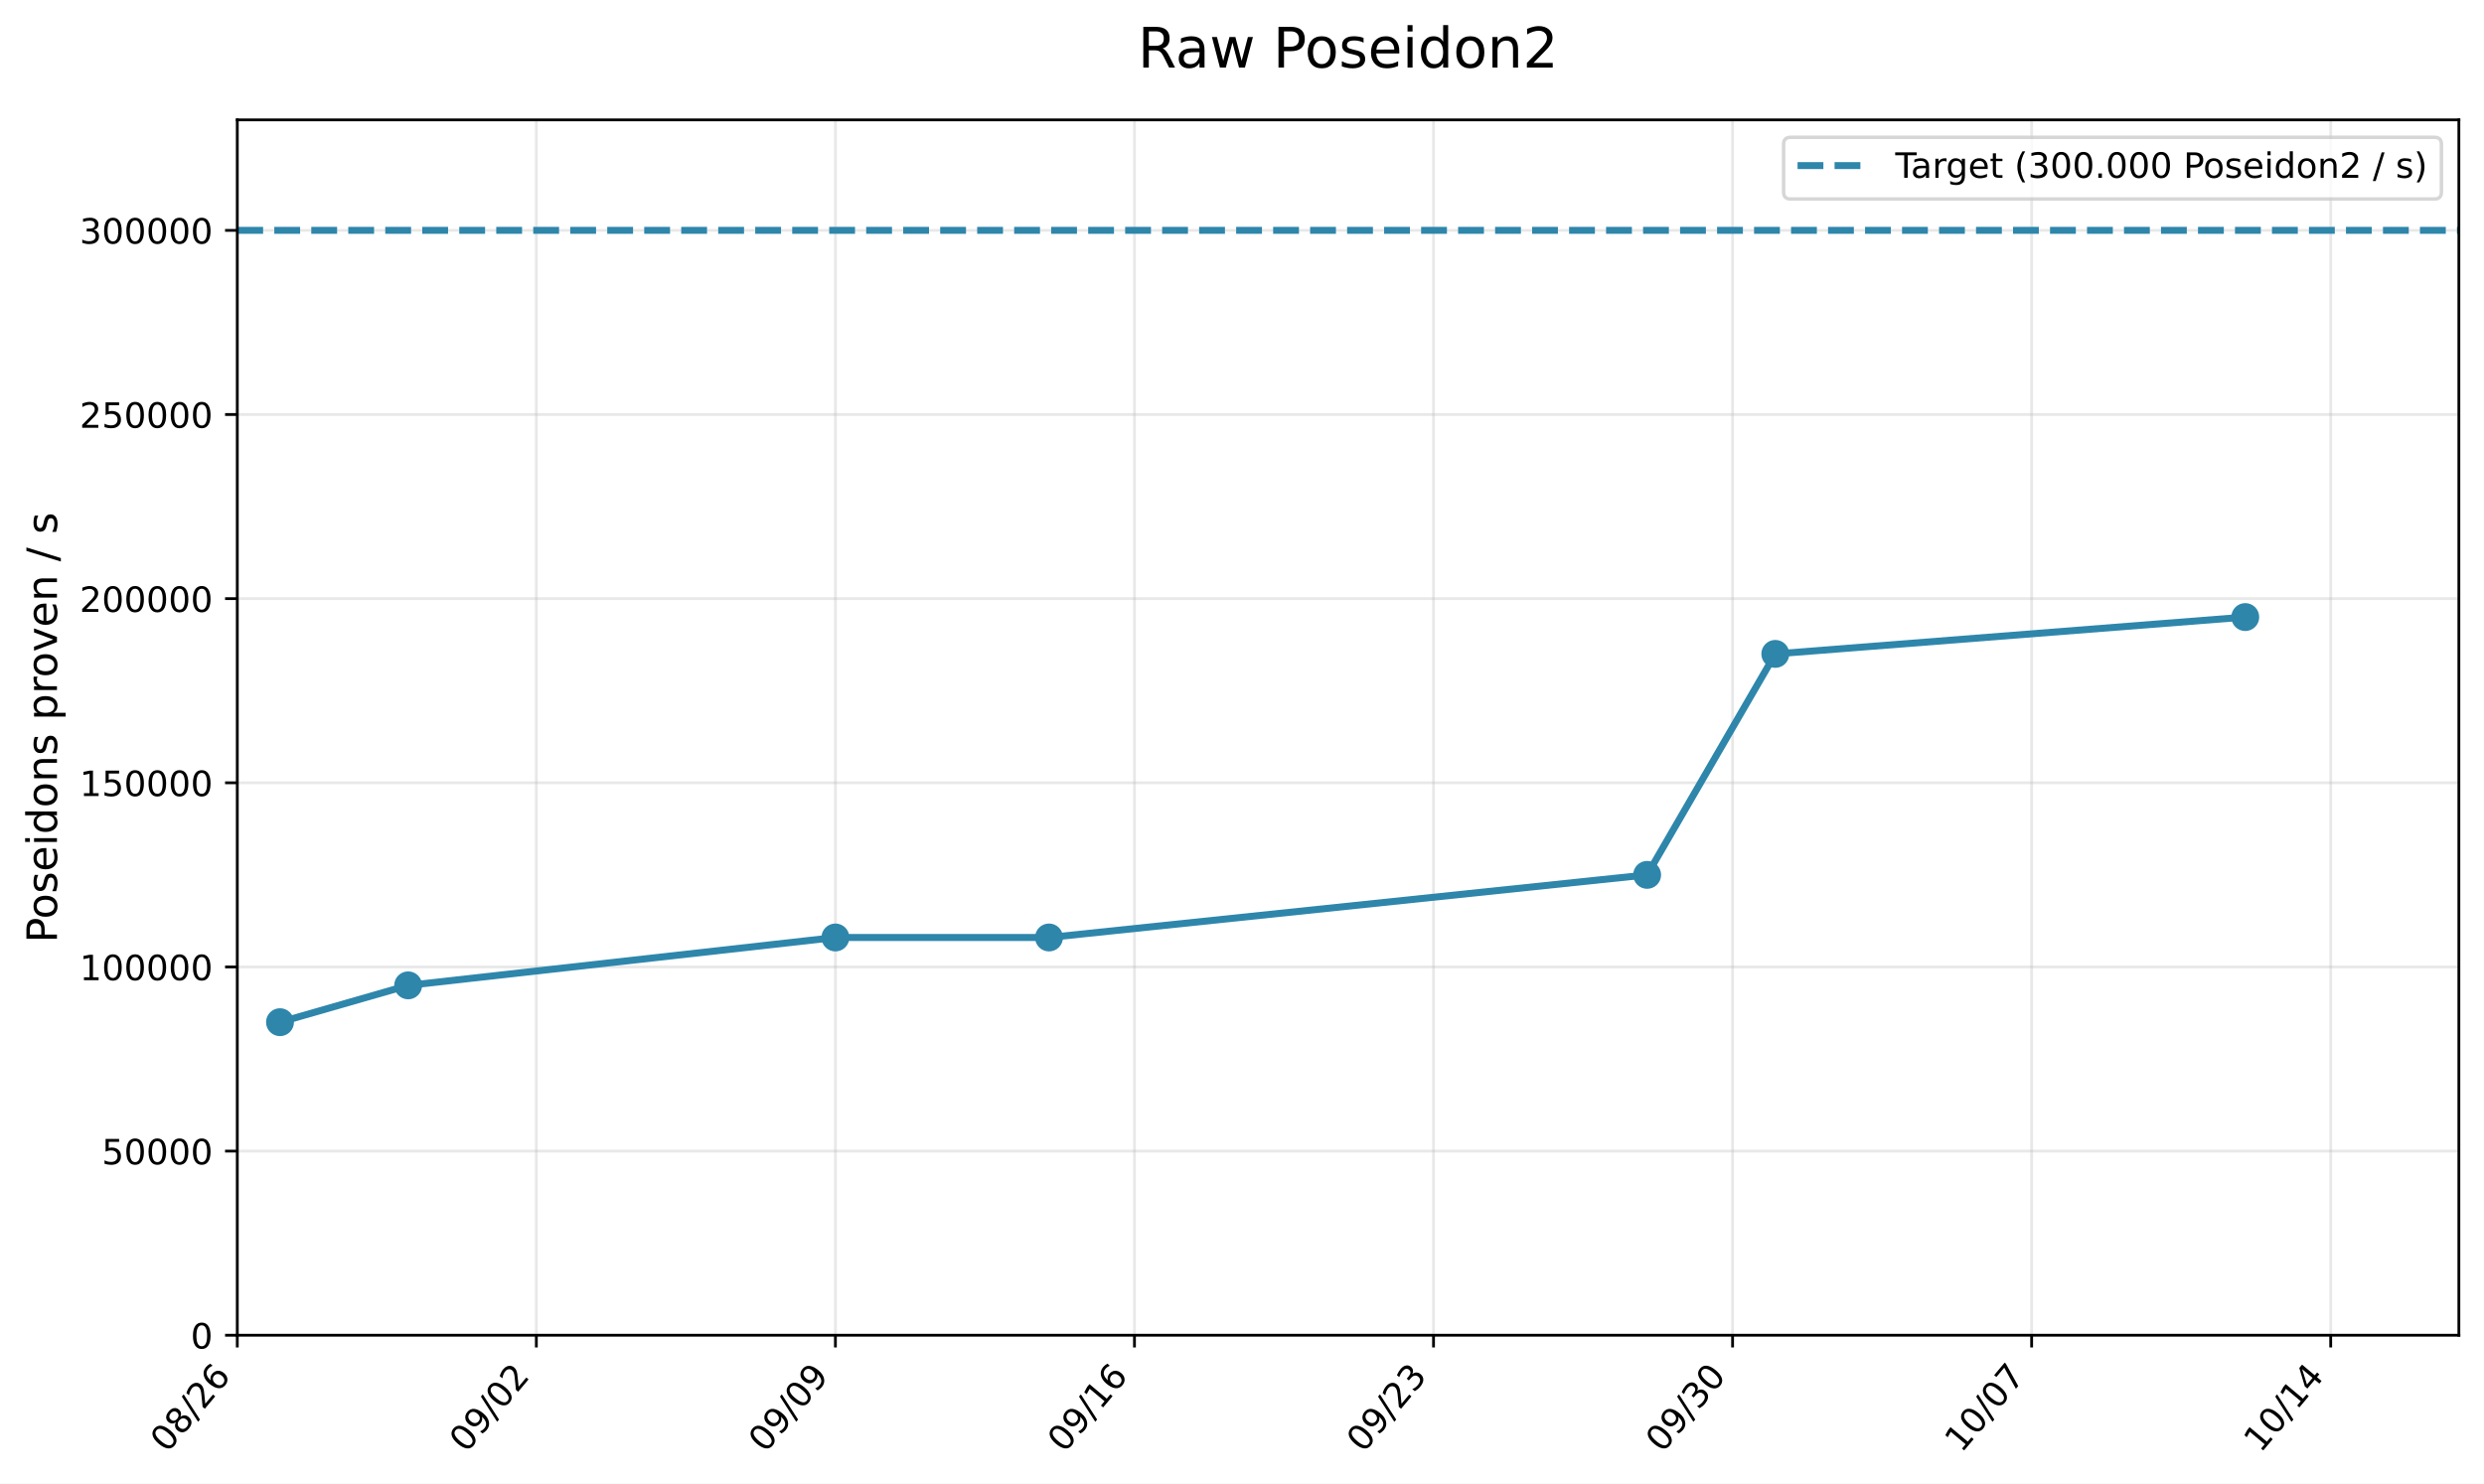
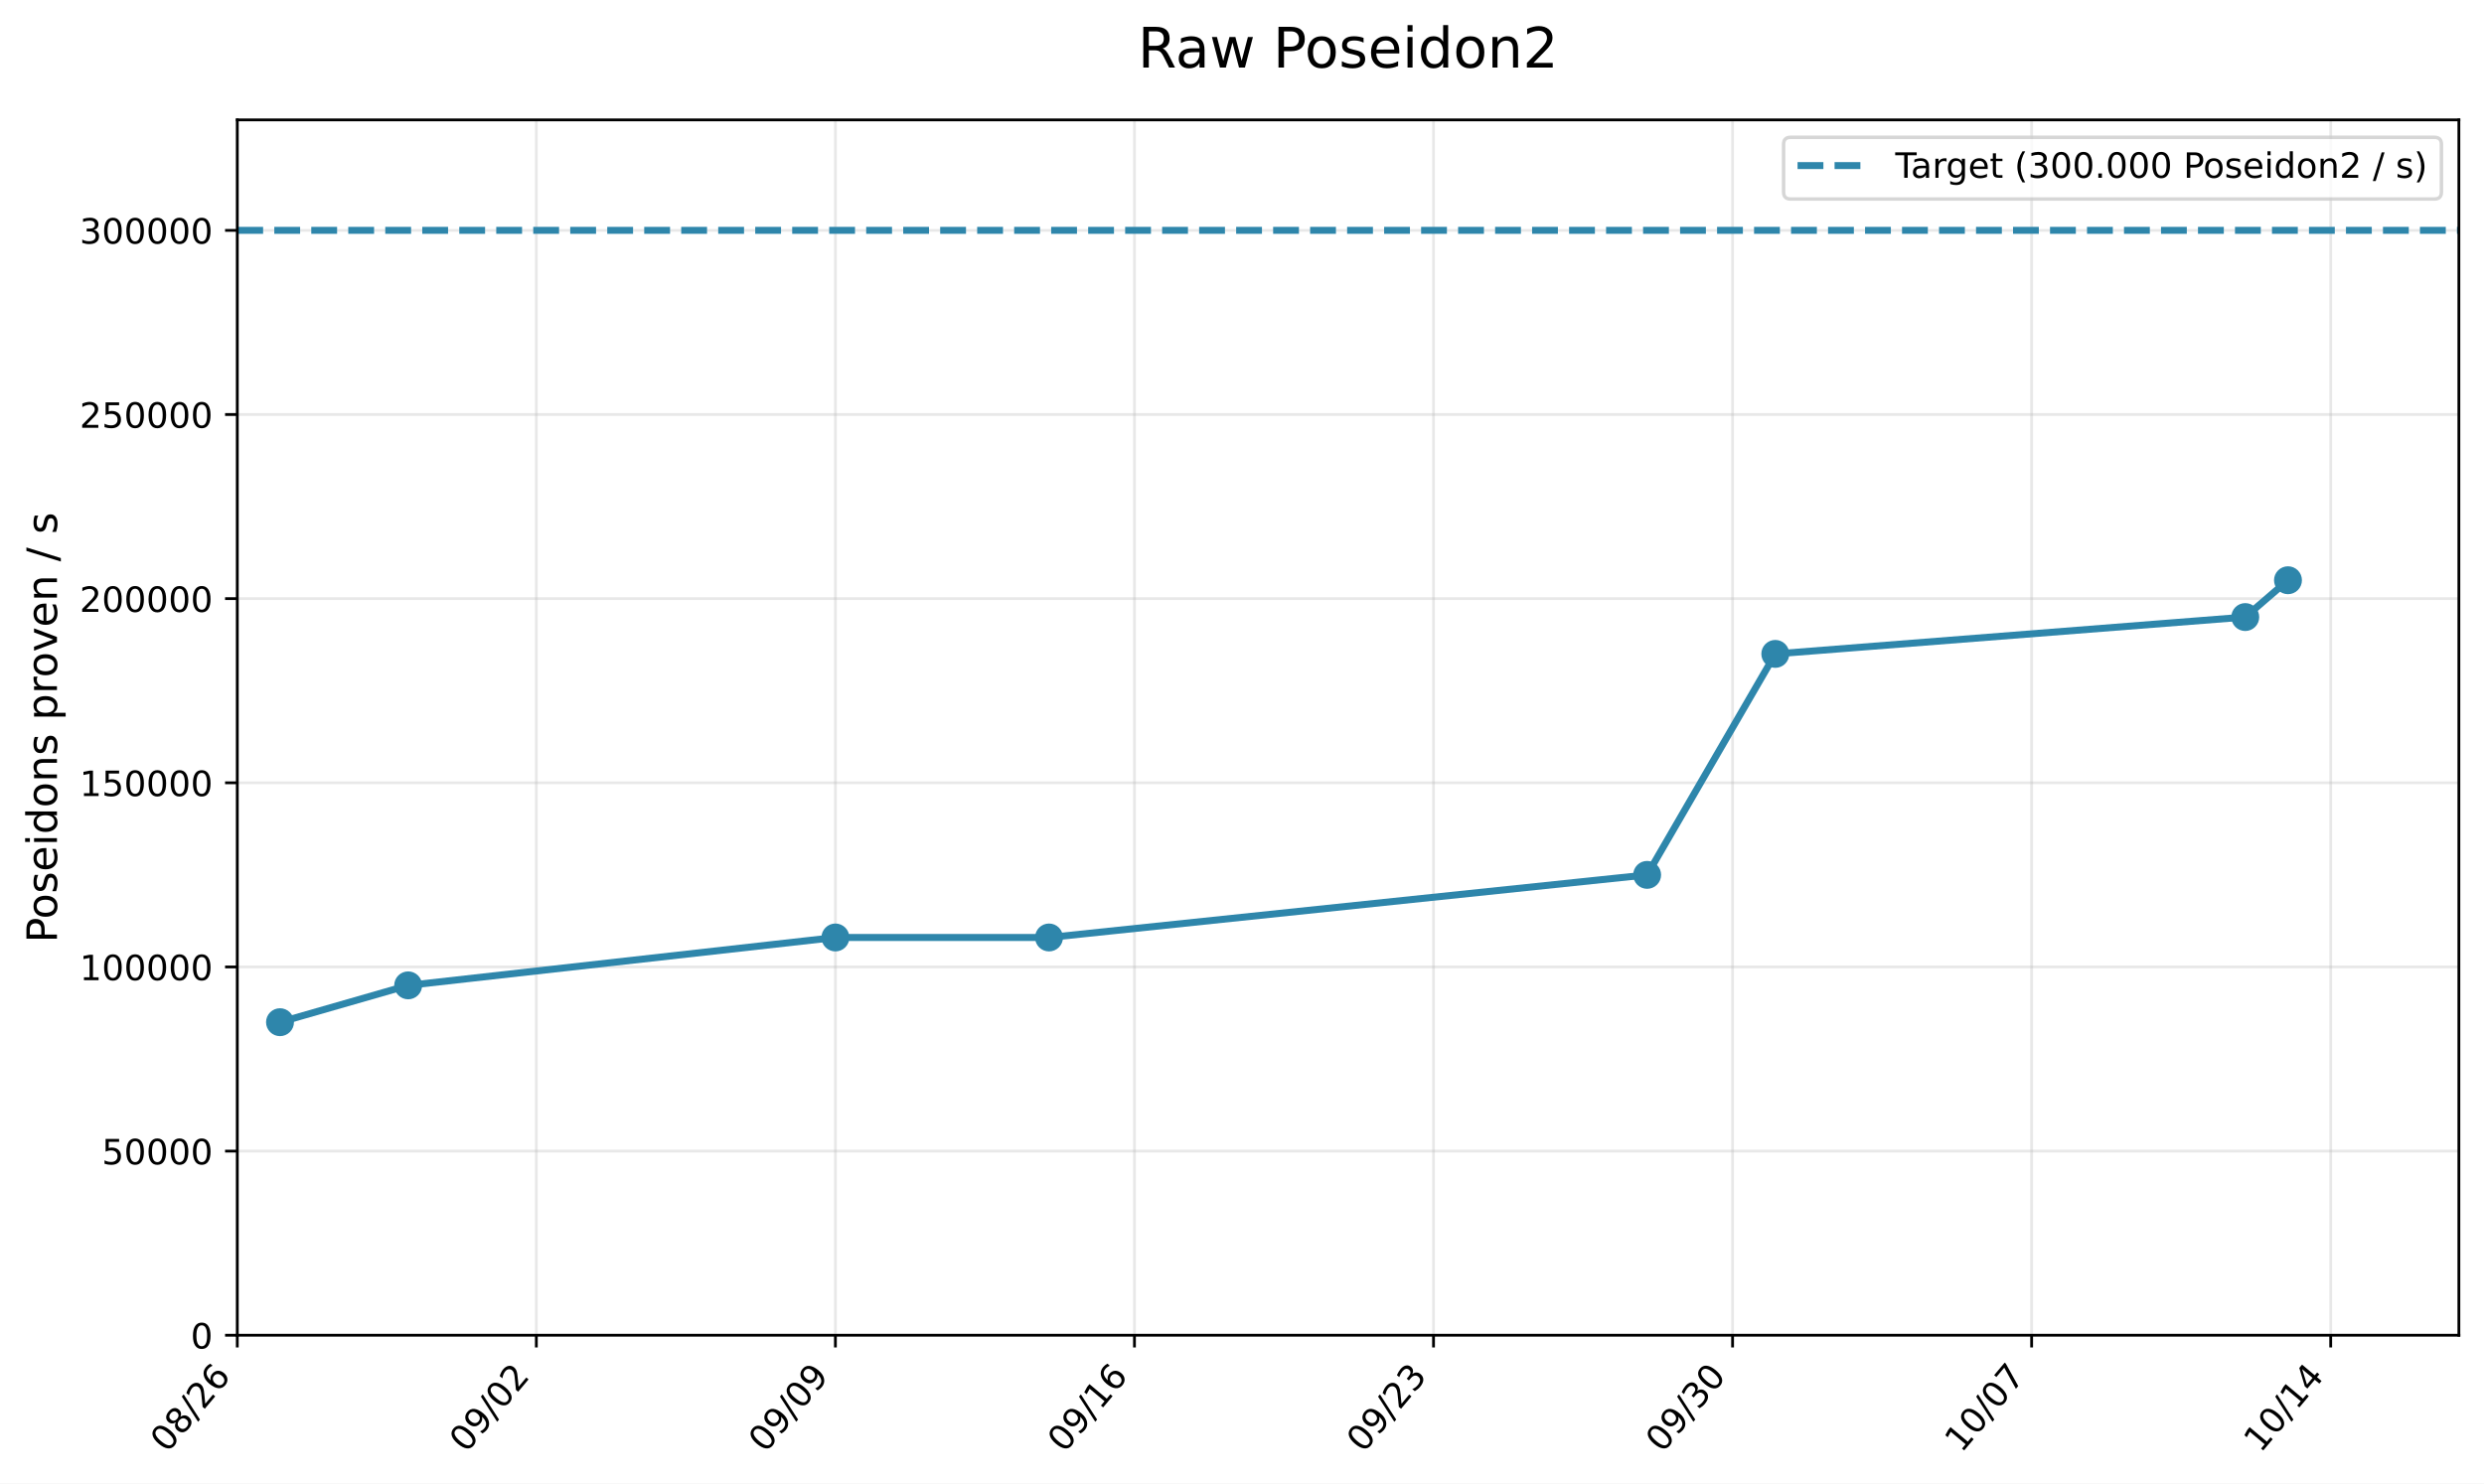
<svg xmlns="http://www.w3.org/2000/svg" xmlns:xlink="http://www.w3.org/1999/xlink" width="711.739pt" height="425.194pt" viewBox="0 0 711.739 425.194" version="1.1">
  <defs>
    <style type="text/css">*{stroke-linejoin: round; stroke-linecap: butt}</style>
  </defs>
  <g id="figure_1">
    <g id="patch_1">
      <path d="M 0 425.194  L 711.739 425.194  L 711.739 0  L 0 0  z " style="fill: #ffffff" />
    </g>
    <g id="axes_1">
      <g id="patch_2">
        <path d="M 67.989 382.696  L 704.539 382.696  L 704.539 34.358  L 67.989 34.358  z " style="fill: #ffffff" />
      </g>
      <g id="matplotlib.axis_1">
        <g id="xtick_1">
          <g id="line2d_1">
-             <path d="M 67.989 382.696  L 67.989 34.358  " clip-path="url(#p945ae9f709)" style="fill: none; stroke: #b0b0b0; stroke-opacity: 0.3; stroke-width: 0.8; stroke-linecap: square" />
+             <path d="M 67.989 382.696  L 67.989 34.358  " clip-path="url(#pfe36477c6c)" style="fill: none; stroke: #b0b0b0; stroke-opacity: 0.3; stroke-width: 0.8; stroke-linecap: square" />
          </g>
          <g id="line2d_2">
            <defs>
-               <path id="mf033750811" d="M 0 0  L 0 3.5  " style="stroke: #000000; stroke-width: 0.8" />
+               <path id="m0e7e3b3819" d="M 0 0  L 0 3.5  " style="stroke: #000000; stroke-width: 0.8" />
            </defs>
            <g>
-               <use xlink:href="#mf033750811" x="67.989" y="382.696" style="stroke: #000000; stroke-width: 0.8" />
+               <use xlink:href="#m0e7e3b3819" x="67.989" y="382.696" style="stroke: #000000; stroke-width: 0.8" />
            </g>
          </g>
          <g id="text_1">
            <g transform="translate(47.87128 416.6567) rotate(-50) scale(0.1 -0.1)">
              <defs>
                <path id="DejaVuSans-30" d="M 2034 4250  Q 1547 4250 1301 3770  Q 1056 3291 1056 2328  Q 1056 1369 1301 889  Q 1547 409 2034 409  Q 2525 409 2770 889  Q 3016 1369 3016 2328  Q 3016 3291 2770 3770  Q 2525 4250 2034 4250  z M 2034 4750  Q 2819 4750 3233 4129  Q 3647 3509 3647 2328  Q 3647 1150 3233 529  Q 2819 -91 2034 -91  Q 1250 -91 836 529  Q 422 1150 422 2328  Q 422 3509 836 4129  Q 1250 4750 2034 4750  z " transform="scale(0.015625)" />
                <path id="DejaVuSans-38" d="M 2034 2216  Q 1584 2216 1326 1975  Q 1069 1734 1069 1313  Q 1069 891 1326 650  Q 1584 409 2034 409  Q 2484 409 2743 651  Q 3003 894 3003 1313  Q 3003 1734 2745 1975  Q 2488 2216 2034 2216  z M 1403 2484  Q 997 2584 770 2862  Q 544 3141 544 3541  Q 544 4100 942 4425  Q 1341 4750 2034 4750  Q 2731 4750 3128 4425  Q 3525 4100 3525 3541  Q 3525 3141 3298 2862  Q 3072 2584 2669 2484  Q 3125 2378 3379 2068  Q 3634 1759 3634 1313  Q 3634 634 3220 271  Q 2806 -91 2034 -91  Q 1263 -91 848 271  Q 434 634 434 1313  Q 434 1759 690 2068  Q 947 2378 1403 2484  z M 1172 3481  Q 1172 3119 1398 2916  Q 1625 2713 2034 2713  Q 2441 2713 2670 2916  Q 2900 3119 2900 3481  Q 2900 3844 2670 4047  Q 2441 4250 2034 4250  Q 1625 4250 1398 4047  Q 1172 3844 1172 3481  z " transform="scale(0.015625)" />
                <path id="DejaVuSans-2f" d="M 1625 4666  L 2156 4666  L 531 -594  L 0 -594  L 1625 4666  z " transform="scale(0.015625)" />
                <path id="DejaVuSans-32" d="M 1228 531  L 3431 531  L 3431 0  L 469 0  L 469 531  Q 828 903 1448 1529  Q 2069 2156 2228 2338  Q 2531 2678 2651 2914  Q 2772 3150 2772 3378  Q 2772 3750 2511 3984  Q 2250 4219 1831 4219  Q 1534 4219 1204 4116  Q 875 4013 500 3803  L 500 4441  Q 881 4594 1212 4672  Q 1544 4750 1819 4750  Q 2544 4750 2975 4387  Q 3406 4025 3406 3419  Q 3406 3131 3298 2873  Q 3191 2616 2906 2266  Q 2828 2175 2409 1742  Q 1991 1309 1228 531  z " transform="scale(0.015625)" />
                <path id="DejaVuSans-36" d="M 2113 2584  Q 1688 2584 1439 2293  Q 1191 2003 1191 1497  Q 1191 994 1439 701  Q 1688 409 2113 409  Q 2538 409 2786 701  Q 3034 994 3034 1497  Q 3034 2003 2786 2293  Q 2538 2584 2113 2584  z M 3366 4563  L 3366 3988  Q 3128 4100 2886 4159  Q 2644 4219 2406 4219  Q 1781 4219 1451 3797  Q 1122 3375 1075 2522  Q 1259 2794 1537 2939  Q 1816 3084 2150 3084  Q 2853 3084 3261 2657  Q 3669 2231 3669 1497  Q 3669 778 3244 343  Q 2819 -91 2113 -91  Q 1303 -91 875 529  Q 447 1150 447 2328  Q 447 3434 972 4092  Q 1497 4750 2381 4750  Q 2619 4750 2861 4703  Q 3103 4656 3366 4563  z " transform="scale(0.015625)" />
              </defs>
              <use xlink:href="#DejaVuSans-30" />
              <use xlink:href="#DejaVuSans-38" transform="translate(63.62305 0)" />
              <use xlink:href="#DejaVuSans-2f" transform="translate(127.2461 0)" />
              <use xlink:href="#DejaVuSans-32" transform="translate(160.9375 0)" />
              <use xlink:href="#DejaVuSans-36" transform="translate(224.5605 0)" />
            </g>
          </g>
        </g>
        <g id="xtick_2">
          <g id="line2d_3">
-             <path d="M 153.678 382.696  L 153.678 34.358  " clip-path="url(#p945ae9f709)" style="fill: none; stroke: #b0b0b0; stroke-opacity: 0.3; stroke-width: 0.8; stroke-linecap: square" />
+             <path d="M 153.678 382.696  L 153.678 34.358  " clip-path="url(#pfe36477c6c)" style="fill: none; stroke: #b0b0b0; stroke-opacity: 0.3; stroke-width: 0.8; stroke-linecap: square" />
          </g>
          <g id="line2d_4">
            <g>
-               <use xlink:href="#mf033750811" x="153.678" y="382.696" style="stroke: #000000; stroke-width: 0.8" />
+               <use xlink:href="#m0e7e3b3819" x="153.678" y="382.696" style="stroke: #000000; stroke-width: 0.8" />
            </g>
          </g>
          <g id="text_2">
            <g transform="translate(133.5607 416.6567) rotate(-50) scale(0.1 -0.1)">
              <defs>
                <path id="DejaVuSans-39" d="M 703 97  L 703 672  Q 941 559 1184 500  Q 1428 441 1663 441  Q 2288 441 2617 861  Q 2947 1281 2994 2138  Q 2813 1869 2534 1725  Q 2256 1581 1919 1581  Q 1219 1581 811 2004  Q 403 2428 403 3163  Q 403 3881 828 4315  Q 1253 4750 1959 4750  Q 2769 4750 3195 4129  Q 3622 3509 3622 2328  Q 3622 1225 3098 567  Q 2575 -91 1691 -91  Q 1453 -91 1209 -44  Q 966 3 703 97  z M 1959 2075  Q 2384 2075 2632 2365  Q 2881 2656 2881 3163  Q 2881 3666 2632 3958  Q 2384 4250 1959 4250  Q 1534 4250 1286 3958  Q 1038 3666 1038 3163  Q 1038 2656 1286 2365  Q 1534 2075 1959 2075  z " transform="scale(0.015625)" />
              </defs>
              <use xlink:href="#DejaVuSans-30" />
              <use xlink:href="#DejaVuSans-39" transform="translate(63.62305 0)" />
              <use xlink:href="#DejaVuSans-2f" transform="translate(127.2461 0)" />
              <use xlink:href="#DejaVuSans-30" transform="translate(160.9375 0)" />
              <use xlink:href="#DejaVuSans-32" transform="translate(224.5605 0)" />
            </g>
          </g>
        </g>
        <g id="xtick_3">
          <g id="line2d_5">
-             <path d="M 239.368 382.696  L 239.368 34.358  " clip-path="url(#p945ae9f709)" style="fill: none; stroke: #b0b0b0; stroke-opacity: 0.3; stroke-width: 0.8; stroke-linecap: square" />
+             <path d="M 239.368 382.696  L 239.368 34.358  " clip-path="url(#pfe36477c6c)" style="fill: none; stroke: #b0b0b0; stroke-opacity: 0.3; stroke-width: 0.8; stroke-linecap: square" />
          </g>
          <g id="line2d_6">
            <g>
-               <use xlink:href="#mf033750811" x="239.368" y="382.696" style="stroke: #000000; stroke-width: 0.8" />
+               <use xlink:href="#m0e7e3b3819" x="239.368" y="382.696" style="stroke: #000000; stroke-width: 0.8" />
            </g>
          </g>
          <g id="text_3">
            <g transform="translate(219.2501 416.6567) rotate(-50) scale(0.1 -0.1)">
              <use xlink:href="#DejaVuSans-30" />
              <use xlink:href="#DejaVuSans-39" transform="translate(63.62305 0)" />
              <use xlink:href="#DejaVuSans-2f" transform="translate(127.2461 0)" />
              <use xlink:href="#DejaVuSans-30" transform="translate(160.9375 0)" />
              <use xlink:href="#DejaVuSans-39" transform="translate(224.5605 0)" />
            </g>
          </g>
        </g>
        <g id="xtick_4">
          <g id="line2d_7">
-             <path d="M 325.057 382.696  L 325.057 34.358  " clip-path="url(#p945ae9f709)" style="fill: none; stroke: #b0b0b0; stroke-opacity: 0.3; stroke-width: 0.8; stroke-linecap: square" />
+             <path d="M 325.057 382.696  L 325.057 34.358  " clip-path="url(#pfe36477c6c)" style="fill: none; stroke: #b0b0b0; stroke-opacity: 0.3; stroke-width: 0.8; stroke-linecap: square" />
          </g>
          <g id="line2d_8">
            <g>
-               <use xlink:href="#mf033750811" x="325.057" y="382.696" style="stroke: #000000; stroke-width: 0.8" />
+               <use xlink:href="#m0e7e3b3819" x="325.057" y="382.696" style="stroke: #000000; stroke-width: 0.8" />
            </g>
          </g>
          <g id="text_4">
            <g transform="translate(304.9396 416.6567) rotate(-50) scale(0.1 -0.1)">
              <defs>
                <path id="DejaVuSans-31" d="M 794 531  L 1825 531  L 1825 4091  L 703 3866  L 703 4441  L 1819 4666  L 2450 4666  L 2450 531  L 3481 531  L 3481 0  L 794 0  L 794 531  z " transform="scale(0.015625)" />
              </defs>
              <use xlink:href="#DejaVuSans-30" />
              <use xlink:href="#DejaVuSans-39" transform="translate(63.62305 0)" />
              <use xlink:href="#DejaVuSans-2f" transform="translate(127.2461 0)" />
              <use xlink:href="#DejaVuSans-31" transform="translate(160.9375 0)" />
              <use xlink:href="#DejaVuSans-36" transform="translate(224.5605 0)" />
            </g>
          </g>
        </g>
        <g id="xtick_5">
          <g id="line2d_9">
-             <path d="M 410.746 382.696  L 410.746 34.358  " clip-path="url(#p945ae9f709)" style="fill: none; stroke: #b0b0b0; stroke-opacity: 0.3; stroke-width: 0.8; stroke-linecap: square" />
+             <path d="M 410.746 382.696  L 410.746 34.358  " clip-path="url(#pfe36477c6c)" style="fill: none; stroke: #b0b0b0; stroke-opacity: 0.3; stroke-width: 0.8; stroke-linecap: square" />
          </g>
          <g id="line2d_10">
            <g>
-               <use xlink:href="#mf033750811" x="410.746" y="382.696" style="stroke: #000000; stroke-width: 0.8" />
+               <use xlink:href="#m0e7e3b3819" x="410.746" y="382.696" style="stroke: #000000; stroke-width: 0.8" />
            </g>
          </g>
          <g id="text_5">
            <g transform="translate(390.629 416.6567) rotate(-50) scale(0.1 -0.1)">
              <defs>
                <path id="DejaVuSans-33" d="M 2597 2516  Q 3050 2419 3304 2112  Q 3559 1806 3559 1356  Q 3559 666 3084 287  Q 2609 -91 1734 -91  Q 1441 -91 1130 -33  Q 819 25 488 141  L 488 750  Q 750 597 1062 519  Q 1375 441 1716 441  Q 2309 441 2620 675  Q 2931 909 2931 1356  Q 2931 1769 2642 2001  Q 2353 2234 1838 2234  L 1294 2234  L 1294 2753  L 1863 2753  Q 2328 2753 2575 2939  Q 2822 3125 2822 3475  Q 2822 3834 2567 4026  Q 2313 4219 1838 4219  Q 1578 4219 1281 4162  Q 984 4106 628 3988  L 628 4550  Q 988 4650 1302 4700  Q 1616 4750 1894 4750  Q 2613 4750 3031 4423  Q 3450 4097 3450 3541  Q 3450 3153 3228 2886  Q 3006 2619 2597 2516  z " transform="scale(0.015625)" />
              </defs>
              <use xlink:href="#DejaVuSans-30" />
              <use xlink:href="#DejaVuSans-39" transform="translate(63.62305 0)" />
              <use xlink:href="#DejaVuSans-2f" transform="translate(127.2461 0)" />
              <use xlink:href="#DejaVuSans-32" transform="translate(160.9375 0)" />
              <use xlink:href="#DejaVuSans-33" transform="translate(224.5605 0)" />
            </g>
          </g>
        </g>
        <g id="xtick_6">
          <g id="line2d_11">
-             <path d="M 496.436 382.696  L 496.436 34.358  " clip-path="url(#p945ae9f709)" style="fill: none; stroke: #b0b0b0; stroke-opacity: 0.3; stroke-width: 0.8; stroke-linecap: square" />
+             <path d="M 496.436 382.696  L 496.436 34.358  " clip-path="url(#pfe36477c6c)" style="fill: none; stroke: #b0b0b0; stroke-opacity: 0.3; stroke-width: 0.8; stroke-linecap: square" />
          </g>
          <g id="line2d_12">
            <g>
-               <use xlink:href="#mf033750811" x="496.436" y="382.696" style="stroke: #000000; stroke-width: 0.8" />
+               <use xlink:href="#m0e7e3b3819" x="496.436" y="382.696" style="stroke: #000000; stroke-width: 0.8" />
            </g>
          </g>
          <g id="text_6">
            <g transform="translate(476.3184 416.6567) rotate(-50) scale(0.1 -0.1)">
              <use xlink:href="#DejaVuSans-30" />
              <use xlink:href="#DejaVuSans-39" transform="translate(63.62305 0)" />
              <use xlink:href="#DejaVuSans-2f" transform="translate(127.2461 0)" />
              <use xlink:href="#DejaVuSans-33" transform="translate(160.9375 0)" />
              <use xlink:href="#DejaVuSans-30" transform="translate(224.5605 0)" />
            </g>
          </g>
        </g>
        <g id="xtick_7">
          <g id="line2d_13">
-             <path d="M 582.125 382.696  L 582.125 34.358  " clip-path="url(#p945ae9f709)" style="fill: none; stroke: #b0b0b0; stroke-opacity: 0.3; stroke-width: 0.8; stroke-linecap: square" />
+             <path d="M 582.125 382.696  L 582.125 34.358  " clip-path="url(#pfe36477c6c)" style="fill: none; stroke: #b0b0b0; stroke-opacity: 0.3; stroke-width: 0.8; stroke-linecap: square" />
          </g>
          <g id="line2d_14">
            <g>
-               <use xlink:href="#mf033750811" x="582.125" y="382.696" style="stroke: #000000; stroke-width: 0.8" />
+               <use xlink:href="#m0e7e3b3819" x="582.125" y="382.696" style="stroke: #000000; stroke-width: 0.8" />
            </g>
          </g>
          <g id="text_7">
            <g transform="translate(562.0078 416.6567) rotate(-50) scale(0.1 -0.1)">
              <defs>
                <path id="DejaVuSans-37" d="M 525 4666  L 3525 4666  L 3525 4397  L 1831 0  L 1172 0  L 2766 4134  L 525 4134  L 525 4666  z " transform="scale(0.015625)" />
              </defs>
              <use xlink:href="#DejaVuSans-31" />
              <use xlink:href="#DejaVuSans-30" transform="translate(63.62305 0)" />
              <use xlink:href="#DejaVuSans-2f" transform="translate(127.2461 0)" />
              <use xlink:href="#DejaVuSans-30" transform="translate(160.9375 0)" />
              <use xlink:href="#DejaVuSans-37" transform="translate(224.5605 0)" />
            </g>
          </g>
        </g>
        <g id="xtick_8">
          <g id="line2d_15">
-             <path d="M 667.815 382.696  L 667.815 34.358  " clip-path="url(#p945ae9f709)" style="fill: none; stroke: #b0b0b0; stroke-opacity: 0.3; stroke-width: 0.8; stroke-linecap: square" />
+             <path d="M 667.815 382.696  L 667.815 34.358  " clip-path="url(#pfe36477c6c)" style="fill: none; stroke: #b0b0b0; stroke-opacity: 0.3; stroke-width: 0.8; stroke-linecap: square" />
          </g>
          <g id="line2d_16">
            <g>
-               <use xlink:href="#mf033750811" x="667.815" y="382.696" style="stroke: #000000; stroke-width: 0.8" />
+               <use xlink:href="#m0e7e3b3819" x="667.815" y="382.696" style="stroke: #000000; stroke-width: 0.8" />
            </g>
          </g>
          <g id="text_8">
            <g transform="translate(647.6972 416.6567) rotate(-50) scale(0.1 -0.1)">
              <defs>
                <path id="DejaVuSans-34" d="M 2419 4116  L 825 1625  L 2419 1625  L 2419 4116  z M 2253 4666  L 3047 4666  L 3047 1625  L 3713 1625  L 3713 1100  L 3047 1100  L 3047 0  L 2419 0  L 2419 1100  L 313 1100  L 313 1709  L 2253 4666  z " transform="scale(0.015625)" />
              </defs>
              <use xlink:href="#DejaVuSans-31" />
              <use xlink:href="#DejaVuSans-30" transform="translate(63.62305 0)" />
              <use xlink:href="#DejaVuSans-2f" transform="translate(127.2461 0)" />
              <use xlink:href="#DejaVuSans-31" transform="translate(160.9375 0)" />
              <use xlink:href="#DejaVuSans-34" transform="translate(224.5605 0)" />
            </g>
          </g>
        </g>
      </g>
      <g id="matplotlib.axis_2">
        <g id="ytick_1">
          <g id="line2d_17">
-             <path d="M 67.989 382.696  L 704.539 382.696  " clip-path="url(#p945ae9f709)" style="fill: none; stroke: #b0b0b0; stroke-opacity: 0.3; stroke-width: 0.8; stroke-linecap: square" />
+             <path d="M 67.989 382.696  L 704.539 382.696  " clip-path="url(#pfe36477c6c)" style="fill: none; stroke: #b0b0b0; stroke-opacity: 0.3; stroke-width: 0.8; stroke-linecap: square" />
          </g>
          <g id="line2d_18">
            <defs>
-               <path id="m37e9f74acb" d="M 0 0  L -3.5 0  " style="stroke: #000000; stroke-width: 0.8" />
+               <path id="mf2b2b4a65e" d="M 0 0  L -3.5 0  " style="stroke: #000000; stroke-width: 0.8" />
            </defs>
            <g>
-               <use xlink:href="#m37e9f74acb" x="67.989" y="382.696" style="stroke: #000000; stroke-width: 0.8" />
+               <use xlink:href="#mf2b2b4a65e" x="67.989" y="382.696" style="stroke: #000000; stroke-width: 0.8" />
            </g>
          </g>
          <g id="text_9">
            <g transform="translate(54.62625 386.4953) scale(0.1 -0.1)">
              <use xlink:href="#DejaVuSans-30" />
            </g>
          </g>
        </g>
        <g id="ytick_2">
          <g id="line2d_19">
-             <path d="M 67.989 329.918  L 704.539 329.918  " clip-path="url(#p945ae9f709)" style="fill: none; stroke: #b0b0b0; stroke-opacity: 0.3; stroke-width: 0.8; stroke-linecap: square" />
+             <path d="M 67.989 329.918  L 704.539 329.918  " clip-path="url(#pfe36477c6c)" style="fill: none; stroke: #b0b0b0; stroke-opacity: 0.3; stroke-width: 0.8; stroke-linecap: square" />
          </g>
          <g id="line2d_20">
            <g>
-               <use xlink:href="#m37e9f74acb" x="67.989" y="329.918" style="stroke: #000000; stroke-width: 0.8" />
+               <use xlink:href="#mf2b2b4a65e" x="67.989" y="329.918" style="stroke: #000000; stroke-width: 0.8" />
            </g>
          </g>
          <g id="text_10">
            <g transform="translate(29.17625 333.7168) scale(0.1 -0.1)">
              <defs>
                <path id="DejaVuSans-35" d="M 691 4666  L 3169 4666  L 3169 4134  L 1269 4134  L 1269 2991  Q 1406 3038 1543 3061  Q 1681 3084 1819 3084  Q 2600 3084 3056 2656  Q 3513 2228 3513 1497  Q 3513 744 3044 326  Q 2575 -91 1722 -91  Q 1428 -91 1123 -41  Q 819 9 494 109  L 494 744  Q 775 591 1075 516  Q 1375 441 1709 441  Q 2250 441 2565 725  Q 2881 1009 2881 1497  Q 2881 1984 2565 2268  Q 2250 2553 1709 2553  Q 1456 2553 1204 2497  Q 953 2441 691 2322  L 691 4666  z " transform="scale(0.015625)" />
              </defs>
              <use xlink:href="#DejaVuSans-35" />
              <use xlink:href="#DejaVuSans-30" transform="translate(63.62305 0)" />
              <use xlink:href="#DejaVuSans-30" transform="translate(127.2461 0)" />
              <use xlink:href="#DejaVuSans-30" transform="translate(190.8691 0)" />
              <use xlink:href="#DejaVuSans-30" transform="translate(254.4922 0)" />
            </g>
          </g>
        </g>
        <g id="ytick_3">
          <g id="line2d_21">
-             <path d="M 67.989 277.139  L 704.539 277.139  " clip-path="url(#p945ae9f709)" style="fill: none; stroke: #b0b0b0; stroke-opacity: 0.3; stroke-width: 0.8; stroke-linecap: square" />
+             <path d="M 67.989 277.139  L 704.539 277.139  " clip-path="url(#pfe36477c6c)" style="fill: none; stroke: #b0b0b0; stroke-opacity: 0.3; stroke-width: 0.8; stroke-linecap: square" />
          </g>
          <g id="line2d_22">
            <g>
-               <use xlink:href="#m37e9f74acb" x="67.989" y="277.139" style="stroke: #000000; stroke-width: 0.8" />
+               <use xlink:href="#mf2b2b4a65e" x="67.989" y="277.139" style="stroke: #000000; stroke-width: 0.8" />
            </g>
          </g>
          <g id="text_11">
            <g transform="translate(22.81375 280.9382) scale(0.1 -0.1)">
              <use xlink:href="#DejaVuSans-31" />
              <use xlink:href="#DejaVuSans-30" transform="translate(63.62305 0)" />
              <use xlink:href="#DejaVuSans-30" transform="translate(127.2461 0)" />
              <use xlink:href="#DejaVuSans-30" transform="translate(190.8691 0)" />
              <use xlink:href="#DejaVuSans-30" transform="translate(254.4922 0)" />
              <use xlink:href="#DejaVuSans-30" transform="translate(318.1152 0)" />
            </g>
          </g>
        </g>
        <g id="ytick_4">
          <g id="line2d_23">
-             <path d="M 67.989 224.36  L 704.539 224.36  " clip-path="url(#p945ae9f709)" style="fill: none; stroke: #b0b0b0; stroke-opacity: 0.3; stroke-width: 0.8; stroke-linecap: square" />
+             <path d="M 67.989 224.36  L 704.539 224.36  " clip-path="url(#pfe36477c6c)" style="fill: none; stroke: #b0b0b0; stroke-opacity: 0.3; stroke-width: 0.8; stroke-linecap: square" />
          </g>
          <g id="line2d_24">
            <g>
-               <use xlink:href="#m37e9f74acb" x="67.989" y="224.36" style="stroke: #000000; stroke-width: 0.8" />
+               <use xlink:href="#mf2b2b4a65e" x="67.989" y="224.36" style="stroke: #000000; stroke-width: 0.8" />
            </g>
          </g>
          <g id="text_12">
            <g transform="translate(22.81375 228.1596) scale(0.1 -0.1)">
              <use xlink:href="#DejaVuSans-31" />
              <use xlink:href="#DejaVuSans-35" transform="translate(63.62305 0)" />
              <use xlink:href="#DejaVuSans-30" transform="translate(127.2461 0)" />
              <use xlink:href="#DejaVuSans-30" transform="translate(190.8691 0)" />
              <use xlink:href="#DejaVuSans-30" transform="translate(254.4922 0)" />
              <use xlink:href="#DejaVuSans-30" transform="translate(318.1152 0)" />
            </g>
          </g>
        </g>
        <g id="ytick_5">
          <g id="line2d_25">
-             <path d="M 67.989 171.582  L 704.539 171.582  " clip-path="url(#p945ae9f709)" style="fill: none; stroke: #b0b0b0; stroke-opacity: 0.3; stroke-width: 0.8; stroke-linecap: square" />
+             <path d="M 67.989 171.582  L 704.539 171.582  " clip-path="url(#pfe36477c6c)" style="fill: none; stroke: #b0b0b0; stroke-opacity: 0.3; stroke-width: 0.8; stroke-linecap: square" />
          </g>
          <g id="line2d_26">
            <g>
-               <use xlink:href="#m37e9f74acb" x="67.989" y="171.582" style="stroke: #000000; stroke-width: 0.8" />
+               <use xlink:href="#mf2b2b4a65e" x="67.989" y="171.582" style="stroke: #000000; stroke-width: 0.8" />
            </g>
          </g>
          <g id="text_13">
            <g transform="translate(22.81375 175.381) scale(0.1 -0.1)">
              <use xlink:href="#DejaVuSans-32" />
              <use xlink:href="#DejaVuSans-30" transform="translate(63.62305 0)" />
              <use xlink:href="#DejaVuSans-30" transform="translate(127.2461 0)" />
              <use xlink:href="#DejaVuSans-30" transform="translate(190.8691 0)" />
              <use xlink:href="#DejaVuSans-30" transform="translate(254.4922 0)" />
              <use xlink:href="#DejaVuSans-30" transform="translate(318.1152 0)" />
            </g>
          </g>
        </g>
        <g id="ytick_6">
          <g id="line2d_27">
-             <path d="M 67.989 118.803  L 704.539 118.803  " clip-path="url(#p945ae9f709)" style="fill: none; stroke: #b0b0b0; stroke-opacity: 0.3; stroke-width: 0.8; stroke-linecap: square" />
+             <path d="M 67.989 118.803  L 704.539 118.803  " clip-path="url(#pfe36477c6c)" style="fill: none; stroke: #b0b0b0; stroke-opacity: 0.3; stroke-width: 0.8; stroke-linecap: square" />
          </g>
          <g id="line2d_28">
            <g>
-               <use xlink:href="#m37e9f74acb" x="67.989" y="118.803" style="stroke: #000000; stroke-width: 0.8" />
+               <use xlink:href="#mf2b2b4a65e" x="67.989" y="118.803" style="stroke: #000000; stroke-width: 0.8" />
            </g>
          </g>
          <g id="text_14">
            <g transform="translate(22.81375 122.6024) scale(0.1 -0.1)">
              <use xlink:href="#DejaVuSans-32" />
              <use xlink:href="#DejaVuSans-35" transform="translate(63.62305 0)" />
              <use xlink:href="#DejaVuSans-30" transform="translate(127.2461 0)" />
              <use xlink:href="#DejaVuSans-30" transform="translate(190.8691 0)" />
              <use xlink:href="#DejaVuSans-30" transform="translate(254.4922 0)" />
              <use xlink:href="#DejaVuSans-30" transform="translate(318.1152 0)" />
            </g>
          </g>
        </g>
        <g id="ytick_7">
          <g id="line2d_29">
-             <path d="M 67.989 66.025  L 704.539 66.025  " clip-path="url(#p945ae9f709)" style="fill: none; stroke: #b0b0b0; stroke-opacity: 0.3; stroke-width: 0.8; stroke-linecap: square" />
+             <path d="M 67.989 66.025  L 704.539 66.025  " clip-path="url(#pfe36477c6c)" style="fill: none; stroke: #b0b0b0; stroke-opacity: 0.3; stroke-width: 0.8; stroke-linecap: square" />
          </g>
          <g id="line2d_30">
            <g>
-               <use xlink:href="#m37e9f74acb" x="67.989" y="66.025" style="stroke: #000000; stroke-width: 0.8" />
+               <use xlink:href="#mf2b2b4a65e" x="67.989" y="66.025" style="stroke: #000000; stroke-width: 0.8" />
            </g>
          </g>
          <g id="text_15">
            <g transform="translate(22.81375 69.82387) scale(0.1 -0.1)">
              <use xlink:href="#DejaVuSans-33" />
              <use xlink:href="#DejaVuSans-30" transform="translate(63.62305 0)" />
              <use xlink:href="#DejaVuSans-30" transform="translate(127.2461 0)" />
              <use xlink:href="#DejaVuSans-30" transform="translate(190.8691 0)" />
              <use xlink:href="#DejaVuSans-30" transform="translate(254.4922 0)" />
              <use xlink:href="#DejaVuSans-30" transform="translate(318.1152 0)" />
            </g>
          </g>
        </g>
        <g id="text_16">
          <g transform="translate(16.31812 270.2162) rotate(-90) scale(0.12 -0.12)">
            <defs>
              <path id="DejaVuSans-50" d="M 1259 4147  L 1259 2394  L 2053 2394  Q 2494 2394 2734 2622  Q 2975 2850 2975 3272  Q 2975 3691 2734 3919  Q 2494 4147 2053 4147  L 1259 4147  z M 628 4666  L 2053 4666  Q 2838 4666 3239 4311  Q 3641 3956 3641 3272  Q 3641 2581 3239 2228  Q 2838 1875 2053 1875  L 1259 1875  L 1259 0  L 628 0  L 628 4666  z " transform="scale(0.015625)" />
              <path id="DejaVuSans-6f" d="M 1959 3097  Q 1497 3097 1228 2736  Q 959 2375 959 1747  Q 959 1119 1226 758  Q 1494 397 1959 397  Q 2419 397 2687 759  Q 2956 1122 2956 1747  Q 2956 2369 2687 2733  Q 2419 3097 1959 3097  z M 1959 3584  Q 2709 3584 3137 3096  Q 3566 2609 3566 1747  Q 3566 888 3137 398  Q 2709 -91 1959 -91  Q 1206 -91 779 398  Q 353 888 353 1747  Q 353 2609 779 3096  Q 1206 3584 1959 3584  z " transform="scale(0.015625)" />
              <path id="DejaVuSans-73" d="M 2834 3397  L 2834 2853  Q 2591 2978 2328 3040  Q 2066 3103 1784 3103  Q 1356 3103 1142 2972  Q 928 2841 928 2578  Q 928 2378 1081 2264  Q 1234 2150 1697 2047  L 1894 2003  Q 2506 1872 2764 1633  Q 3022 1394 3022 966  Q 3022 478 2636 193  Q 2250 -91 1575 -91  Q 1294 -91 989 -36  Q 684 19 347 128  L 347 722  Q 666 556 975 473  Q 1284 391 1588 391  Q 1994 391 2212 530  Q 2431 669 2431 922  Q 2431 1156 2273 1281  Q 2116 1406 1581 1522  L 1381 1569  Q 847 1681 609 1914  Q 372 2147 372 2553  Q 372 3047 722 3315  Q 1072 3584 1716 3584  Q 2034 3584 2315 3537  Q 2597 3491 2834 3397  z " transform="scale(0.015625)" />
              <path id="DejaVuSans-65" d="M 3597 1894  L 3597 1613  L 953 1613  Q 991 1019 1311 708  Q 1631 397 2203 397  Q 2534 397 2845 478  Q 3156 559 3463 722  L 3463 178  Q 3153 47 2828 -22  Q 2503 -91 2169 -91  Q 1331 -91 842 396  Q 353 884 353 1716  Q 353 2575 817 3079  Q 1281 3584 2069 3584  Q 2775 3584 3186 3129  Q 3597 2675 3597 1894  z M 3022 2063  Q 3016 2534 2758 2815  Q 2500 3097 2075 3097  Q 1594 3097 1305 2825  Q 1016 2553 972 2059  L 3022 2063  z " transform="scale(0.015625)" />
              <path id="DejaVuSans-69" d="M 603 3500  L 1178 3500  L 1178 0  L 603 0  L 603 3500  z M 603 4863  L 1178 4863  L 1178 4134  L 603 4134  L 603 4863  z " transform="scale(0.015625)" />
              <path id="DejaVuSans-64" d="M 2906 2969  L 2906 4863  L 3481 4863  L 3481 0  L 2906 0  L 2906 525  Q 2725 213 2448 61  Q 2172 -91 1784 -91  Q 1150 -91 751 415  Q 353 922 353 1747  Q 353 2572 751 3078  Q 1150 3584 1784 3584  Q 2172 3584 2448 3432  Q 2725 3281 2906 2969  z M 947 1747  Q 947 1113 1208 752  Q 1469 391 1925 391  Q 2381 391 2643 752  Q 2906 1113 2906 1747  Q 2906 2381 2643 2742  Q 2381 3103 1925 3103  Q 1469 3103 1208 2742  Q 947 2381 947 1747  z " transform="scale(0.015625)" />
              <path id="DejaVuSans-6e" d="M 3513 2113  L 3513 0  L 2938 0  L 2938 2094  Q 2938 2591 2744 2837  Q 2550 3084 2163 3084  Q 1697 3084 1428 2787  Q 1159 2491 1159 1978  L 1159 0  L 581 0  L 581 3500  L 1159 3500  L 1159 2956  Q 1366 3272 1645 3428  Q 1925 3584 2291 3584  Q 2894 3584 3203 3211  Q 3513 2838 3513 2113  z " transform="scale(0.015625)" />
              <path id="DejaVuSans-20" transform="scale(0.015625)" />
              <path id="DejaVuSans-70" d="M 1159 525  L 1159 -1331  L 581 -1331  L 581 3500  L 1159 3500  L 1159 2969  Q 1341 3281 1617 3432  Q 1894 3584 2278 3584  Q 2916 3584 3314 3078  Q 3713 2572 3713 1747  Q 3713 922 3314 415  Q 2916 -91 2278 -91  Q 1894 -91 1617 61  Q 1341 213 1159 525  z M 3116 1747  Q 3116 2381 2855 2742  Q 2594 3103 2138 3103  Q 1681 3103 1420 2742  Q 1159 2381 1159 1747  Q 1159 1113 1420 752  Q 1681 391 2138 391  Q 2594 391 2855 752  Q 3116 1113 3116 1747  z " transform="scale(0.015625)" />
              <path id="DejaVuSans-72" d="M 2631 2963  Q 2534 3019 2420 3045  Q 2306 3072 2169 3072  Q 1681 3072 1420 2755  Q 1159 2438 1159 1844  L 1159 0  L 581 0  L 581 3500  L 1159 3500  L 1159 2956  Q 1341 3275 1631 3429  Q 1922 3584 2338 3584  Q 2397 3584 2469 3576  Q 2541 3569 2628 3553  L 2631 2963  z " transform="scale(0.015625)" />
              <path id="DejaVuSans-76" d="M 191 3500  L 800 3500  L 1894 563  L 2988 3500  L 3597 3500  L 2284 0  L 1503 0  L 191 3500  z " transform="scale(0.015625)" />
            </defs>
            <use xlink:href="#DejaVuSans-50" />
            <use xlink:href="#DejaVuSans-6f" transform="translate(56.67773 0)" />
            <use xlink:href="#DejaVuSans-73" transform="translate(117.8594 0)" />
            <use xlink:href="#DejaVuSans-65" transform="translate(169.959 0)" />
            <use xlink:href="#DejaVuSans-69" transform="translate(231.4824 0)" />
            <use xlink:href="#DejaVuSans-64" transform="translate(259.2656 0)" />
            <use xlink:href="#DejaVuSans-6f" transform="translate(322.7422 0)" />
            <use xlink:href="#DejaVuSans-6e" transform="translate(383.9238 0)" />
            <use xlink:href="#DejaVuSans-73" transform="translate(447.3027 0)" />
            <use xlink:href="#DejaVuSans-20" transform="translate(499.4023 0)" />
            <use xlink:href="#DejaVuSans-70" transform="translate(531.1895 0)" />
            <use xlink:href="#DejaVuSans-72" transform="translate(594.666 0)" />
            <use xlink:href="#DejaVuSans-6f" transform="translate(633.5293 0)" />
            <use xlink:href="#DejaVuSans-76" transform="translate(694.7109 0)" />
            <use xlink:href="#DejaVuSans-65" transform="translate(753.8906 0)" />
            <use xlink:href="#DejaVuSans-6e" transform="translate(815.4141 0)" />
            <use xlink:href="#DejaVuSans-20" transform="translate(878.793 0)" />
            <use xlink:href="#DejaVuSans-2f" transform="translate(910.5801 0)" />
            <use xlink:href="#DejaVuSans-20" transform="translate(944.2715 0)" />
            <use xlink:href="#DejaVuSans-73" transform="translate(976.0586 0)" />
          </g>
        </g>
      </g>
      <g id="line2d_31">
-         <path d="M 80.23 292.973  L 116.954 282.417  L 239.368 268.694  L 300.574 268.694  L 471.953 250.75  L 508.677 187.415  L 643.332 176.86  " clip-path="url(#p945ae9f709)" style="fill: none; stroke: #2e86ab; stroke-width: 2; stroke-linecap: square" />
+         <path d="M 80.23 292.973  L 116.954 282.417  L 239.368 268.694  L 300.574 268.694  L 471.953 250.75  L 508.677 187.415  L 643.332 176.86  L 655.573 166.304  " clip-path="url(#pfe36477c6c)" style="fill: none; stroke: #2e86ab; stroke-width: 2; stroke-linecap: square" />
        <defs>
-           <path id="ma54f73b65e" d="M 0 3.5  C 0.928 3.5 1.819 3.131 2.475 2.475  C 3.131 1.819 3.5 0.928 3.5 0  C 3.5 -0.928 3.131 -1.819 2.475 -2.475  C 1.819 -3.131 0.928 -3.5 0 -3.5  C -0.928 -3.5 -1.819 -3.131 -2.475 -2.475  C -3.131 -1.819 -3.5 -0.928 -3.5 0  C -3.5 0.928 -3.131 1.819 -2.475 2.475  C -1.819 3.131 -0.928 3.5 0 3.5  z " style="stroke: #2e86ab" />
+           <path id="mc1eead21a7" d="M 0 3.5  C 0.928 3.5 1.819 3.131 2.475 2.475  C 3.131 1.819 3.5 0.928 3.5 0  C 3.5 -0.928 3.131 -1.819 2.475 -2.475  C 1.819 -3.131 0.928 -3.5 0 -3.5  C -0.928 -3.5 -1.819 -3.131 -2.475 -2.475  C -3.131 -1.819 -3.5 -0.928 -3.5 0  C -3.5 0.928 -3.131 1.819 -2.475 2.475  C -1.819 3.131 -0.928 3.5 0 3.5  z " style="stroke: #2e86ab" />
        </defs>
-         <g clip-path="url(#p945ae9f709)">
-           <use xlink:href="#ma54f73b65e" x="80.23" y="292.973" style="fill: #2e86ab; stroke: #2e86ab" />
-           <use xlink:href="#ma54f73b65e" x="116.954" y="282.417" style="fill: #2e86ab; stroke: #2e86ab" />
-           <use xlink:href="#ma54f73b65e" x="239.368" y="268.694" style="fill: #2e86ab; stroke: #2e86ab" />
-           <use xlink:href="#ma54f73b65e" x="300.574" y="268.694" style="fill: #2e86ab; stroke: #2e86ab" />
-           <use xlink:href="#ma54f73b65e" x="471.953" y="250.75" style="fill: #2e86ab; stroke: #2e86ab" />
-           <use xlink:href="#ma54f73b65e" x="508.677" y="187.415" style="fill: #2e86ab; stroke: #2e86ab" />
-           <use xlink:href="#ma54f73b65e" x="643.332" y="176.86" style="fill: #2e86ab; stroke: #2e86ab" />
+         <g clip-path="url(#pfe36477c6c)">
+           <use xlink:href="#mc1eead21a7" x="80.23" y="292.973" style="fill: #2e86ab; stroke: #2e86ab" />
+           <use xlink:href="#mc1eead21a7" x="116.954" y="282.417" style="fill: #2e86ab; stroke: #2e86ab" />
+           <use xlink:href="#mc1eead21a7" x="239.368" y="268.694" style="fill: #2e86ab; stroke: #2e86ab" />
+           <use xlink:href="#mc1eead21a7" x="300.574" y="268.694" style="fill: #2e86ab; stroke: #2e86ab" />
+           <use xlink:href="#mc1eead21a7" x="471.953" y="250.75" style="fill: #2e86ab; stroke: #2e86ab" />
+           <use xlink:href="#mc1eead21a7" x="508.677" y="187.415" style="fill: #2e86ab; stroke: #2e86ab" />
+           <use xlink:href="#mc1eead21a7" x="643.332" y="176.86" style="fill: #2e86ab; stroke: #2e86ab" />
+           <use xlink:href="#mc1eead21a7" x="655.573" y="166.304" style="fill: #2e86ab; stroke: #2e86ab" />
        </g>
      </g>
      <g id="line2d_32">
-         <path d="M 67.989 66.025  L 704.539 66.025  " clip-path="url(#p945ae9f709)" style="fill: none; stroke-dasharray: 7.4,3.2; stroke-dashoffset: 0; stroke: #2e86ab; stroke-width: 2" />
+         <path d="M 67.989 66.025  L 704.539 66.025  " clip-path="url(#pfe36477c6c)" style="fill: none; stroke-dasharray: 7.4,3.2; stroke-dashoffset: 0; stroke: #2e86ab; stroke-width: 2" />
      </g>
      <g id="patch_3">
        <path d="M 67.989 382.696  L 67.989 34.358  " style="fill: none; stroke: #000000; stroke-width: 0.8; stroke-linejoin: miter; stroke-linecap: square" />
      </g>
      <g id="patch_4">
        <path d="M 704.539 382.696  L 704.539 34.358  " style="fill: none; stroke: #000000; stroke-width: 0.8; stroke-linejoin: miter; stroke-linecap: square" />
      </g>
      <g id="patch_5">
        <path d="M 67.989 382.696  L 704.539 382.696  " style="fill: none; stroke: #000000; stroke-width: 0.8; stroke-linejoin: miter; stroke-linecap: square" />
      </g>
      <g id="patch_6">
        <path d="M 67.989 34.358  L 704.539 34.358  " style="fill: none; stroke: #000000; stroke-width: 0.8; stroke-linejoin: miter; stroke-linecap: square" />
      </g>
      <g id="text_17">
        <g transform="translate(326.0225 19.3575) scale(0.16 -0.16)">
          <defs>
            <path id="DejaVuSans-52" d="M 2841 2188  Q 3044 2119 3236 1894  Q 3428 1669 3622 1275  L 4263 0  L 3584 0  L 2988 1197  Q 2756 1666 2539 1819  Q 2322 1972 1947 1972  L 1259 1972  L 1259 0  L 628 0  L 628 4666  L 2053 4666  Q 2853 4666 3247 4331  Q 3641 3997 3641 3322  Q 3641 2881 3436 2590  Q 3231 2300 2841 2188  z M 1259 4147  L 1259 2491  L 2053 2491  Q 2509 2491 2742 2702  Q 2975 2913 2975 3322  Q 2975 3731 2742 3939  Q 2509 4147 2053 4147  L 1259 4147  z " transform="scale(0.015625)" />
            <path id="DejaVuSans-61" d="M 2194 1759  Q 1497 1759 1228 1600  Q 959 1441 959 1056  Q 959 750 1161 570  Q 1363 391 1709 391  Q 2188 391 2477 730  Q 2766 1069 2766 1631  L 2766 1759  L 2194 1759  z M 3341 1997  L 3341 0  L 2766 0  L 2766 531  Q 2569 213 2275 61  Q 1981 -91 1556 -91  Q 1019 -91 701 211  Q 384 513 384 1019  Q 384 1609 779 1909  Q 1175 2209 1959 2209  L 2766 2209  L 2766 2266  Q 2766 2663 2505 2880  Q 2244 3097 1772 3097  Q 1472 3097 1187 3025  Q 903 2953 641 2809  L 641 3341  Q 956 3463 1253 3523  Q 1550 3584 1831 3584  Q 2591 3584 2966 3190  Q 3341 2797 3341 1997  z " transform="scale(0.015625)" />
            <path id="DejaVuSans-77" d="M 269 3500  L 844 3500  L 1563 769  L 2278 3500  L 2956 3500  L 3675 769  L 4391 3500  L 4966 3500  L 4050 0  L 3372 0  L 2619 2869  L 1863 0  L 1184 0  L 269 3500  z " transform="scale(0.015625)" />
          </defs>
          <use xlink:href="#DejaVuSans-52" />
          <use xlink:href="#DejaVuSans-61" transform="translate(67.23242 0)" />
          <use xlink:href="#DejaVuSans-77" transform="translate(128.5117 0)" />
          <use xlink:href="#DejaVuSans-20" transform="translate(210.2988 0)" />
          <use xlink:href="#DejaVuSans-50" transform="translate(242.0859 0)" />
          <use xlink:href="#DejaVuSans-6f" transform="translate(298.7637 0)" />
          <use xlink:href="#DejaVuSans-73" transform="translate(359.9453 0)" />
          <use xlink:href="#DejaVuSans-65" transform="translate(412.0449 0)" />
          <use xlink:href="#DejaVuSans-69" transform="translate(473.5684 0)" />
          <use xlink:href="#DejaVuSans-64" transform="translate(501.3516 0)" />
          <use xlink:href="#DejaVuSans-6f" transform="translate(564.8281 0)" />
          <use xlink:href="#DejaVuSans-6e" transform="translate(626.0098 0)" />
          <use xlink:href="#DejaVuSans-32" transform="translate(689.3887 0)" />
        </g>
      </g>
      <g id="legend_1">
        <g id="patch_7">
          <path d="M 513.054 57.036  L 697.539 57.036  Q 699.539 57.036 699.539 55.036  L 699.539 41.358  Q 699.539 39.358 697.539 39.358  L 513.054 39.358  Q 511.054 39.358 511.054 41.358  L 511.054 55.036  Q 511.054 57.036 513.054 57.036  z " style="fill: #ffffff; opacity: 0.8; stroke: #cccccc; stroke-linejoin: miter" />
        </g>
        <g id="line2d_33">
          <path d="M 515.054 47.456  L 525.054 47.456  L 535.054 47.456  " style="fill: none; stroke-dasharray: 7.4,3.2; stroke-dashoffset: 0; stroke: #2e86ab; stroke-width: 2" />
        </g>
        <g id="text_18">
          <g transform="translate(543.0544 50.95594) scale(0.1 -0.1)">
            <defs>
              <path id="DejaVuSans-54" d="M -19 4666  L 3928 4666  L 3928 4134  L 2272 4134  L 2272 0  L 1638 0  L 1638 4134  L -19 4134  L -19 4666  z " transform="scale(0.015625)" />
              <path id="DejaVuSans-67" d="M 2906 1791  Q 2906 2416 2648 2759  Q 2391 3103 1925 3103  Q 1463 3103 1205 2759  Q 947 2416 947 1791  Q 947 1169 1205 825  Q 1463 481 1925 481  Q 2391 481 2648 825  Q 2906 1169 2906 1791  z M 3481 434  Q 3481 -459 3084 -895  Q 2688 -1331 1869 -1331  Q 1566 -1331 1297 -1286  Q 1028 -1241 775 -1147  L 775 -588  Q 1028 -725 1275 -790  Q 1522 -856 1778 -856  Q 2344 -856 2625 -561  Q 2906 -266 2906 331  L 2906 616  Q 2728 306 2450 153  Q 2172 0 1784 0  Q 1141 0 747 490  Q 353 981 353 1791  Q 353 2603 747 3093  Q 1141 3584 1784 3584  Q 2172 3584 2450 3431  Q 2728 3278 2906 2969  L 2906 3500  L 3481 3500  L 3481 434  z " transform="scale(0.015625)" />
              <path id="DejaVuSans-74" d="M 1172 4494  L 1172 3500  L 2356 3500  L 2356 3053  L 1172 3053  L 1172 1153  Q 1172 725 1289 603  Q 1406 481 1766 481  L 2356 481  L 2356 0  L 1766 0  Q 1100 0 847 248  Q 594 497 594 1153  L 594 3053  L 172 3053  L 172 3500  L 594 3500  L 594 4494  L 1172 4494  z " transform="scale(0.015625)" />
              <path id="DejaVuSans-28" d="M 1984 4856  Q 1566 4138 1362 3434  Q 1159 2731 1159 2009  Q 1159 1288 1364 580  Q 1569 -128 1984 -844  L 1484 -844  Q 1016 -109 783 600  Q 550 1309 550 2009  Q 550 2706 781 3412  Q 1013 4119 1484 4856  L 1984 4856  z " transform="scale(0.015625)" />
              <path id="DejaVuSans-2e" d="M 684 794  L 1344 794  L 1344 0  L 684 0  L 684 794  z " transform="scale(0.015625)" />
              <path id="DejaVuSans-29" d="M 513 4856  L 1013 4856  Q 1481 4119 1714 3412  Q 1947 2706 1947 2009  Q 1947 1309 1714 600  Q 1481 -109 1013 -844  L 513 -844  Q 928 -128 1133 580  Q 1338 1288 1338 2009  Q 1338 2731 1133 3434  Q 928 4138 513 4856  z " transform="scale(0.015625)" />
            </defs>
            <use xlink:href="#DejaVuSans-54" />
            <use xlink:href="#DejaVuSans-61" transform="translate(44.58398 0)" />
            <use xlink:href="#DejaVuSans-72" transform="translate(105.8633 0)" />
            <use xlink:href="#DejaVuSans-67" transform="translate(145.2266 0)" />
            <use xlink:href="#DejaVuSans-65" transform="translate(208.7031 0)" />
            <use xlink:href="#DejaVuSans-74" transform="translate(270.2266 0)" />
            <use xlink:href="#DejaVuSans-20" transform="translate(309.4355 0)" />
            <use xlink:href="#DejaVuSans-28" transform="translate(341.2227 0)" />
            <use xlink:href="#DejaVuSans-33" transform="translate(380.2363 0)" />
            <use xlink:href="#DejaVuSans-30" transform="translate(443.8594 0)" />
            <use xlink:href="#DejaVuSans-30" transform="translate(507.4824 0)" />
            <use xlink:href="#DejaVuSans-2e" transform="translate(571.1055 0)" />
            <use xlink:href="#DejaVuSans-30" transform="translate(602.8926 0)" />
            <use xlink:href="#DejaVuSans-30" transform="translate(666.5156 0)" />
            <use xlink:href="#DejaVuSans-30" transform="translate(730.1387 0)" />
            <use xlink:href="#DejaVuSans-20" transform="translate(793.7617 0)" />
            <use xlink:href="#DejaVuSans-50" transform="translate(825.5488 0)" />
            <use xlink:href="#DejaVuSans-6f" transform="translate(882.2266 0)" />
            <use xlink:href="#DejaVuSans-73" transform="translate(943.4082 0)" />
            <use xlink:href="#DejaVuSans-65" transform="translate(995.5078 0)" />
            <use xlink:href="#DejaVuSans-69" transform="translate(1057.031 0)" />
            <use xlink:href="#DejaVuSans-64" transform="translate(1084.814 0)" />
            <use xlink:href="#DejaVuSans-6f" transform="translate(1148.291 0)" />
            <use xlink:href="#DejaVuSans-6e" transform="translate(1209.473 0)" />
            <use xlink:href="#DejaVuSans-32" transform="translate(1272.852 0)" />
            <use xlink:href="#DejaVuSans-20" transform="translate(1336.475 0)" />
            <use xlink:href="#DejaVuSans-2f" transform="translate(1368.262 0)" />
            <use xlink:href="#DejaVuSans-20" transform="translate(1401.953 0)" />
            <use xlink:href="#DejaVuSans-73" transform="translate(1433.74 0)" />
            <use xlink:href="#DejaVuSans-29" transform="translate(1485.84 0)" />
          </g>
        </g>
      </g>
    </g>
  </g>
  <defs>
-     <clipPath id="p945ae9f709">
+     <clipPath id="pfe36477c6c">
      <rect x="67.989" y="34.358" width="636.55" height="348.339" />
    </clipPath>
  </defs>
</svg>
